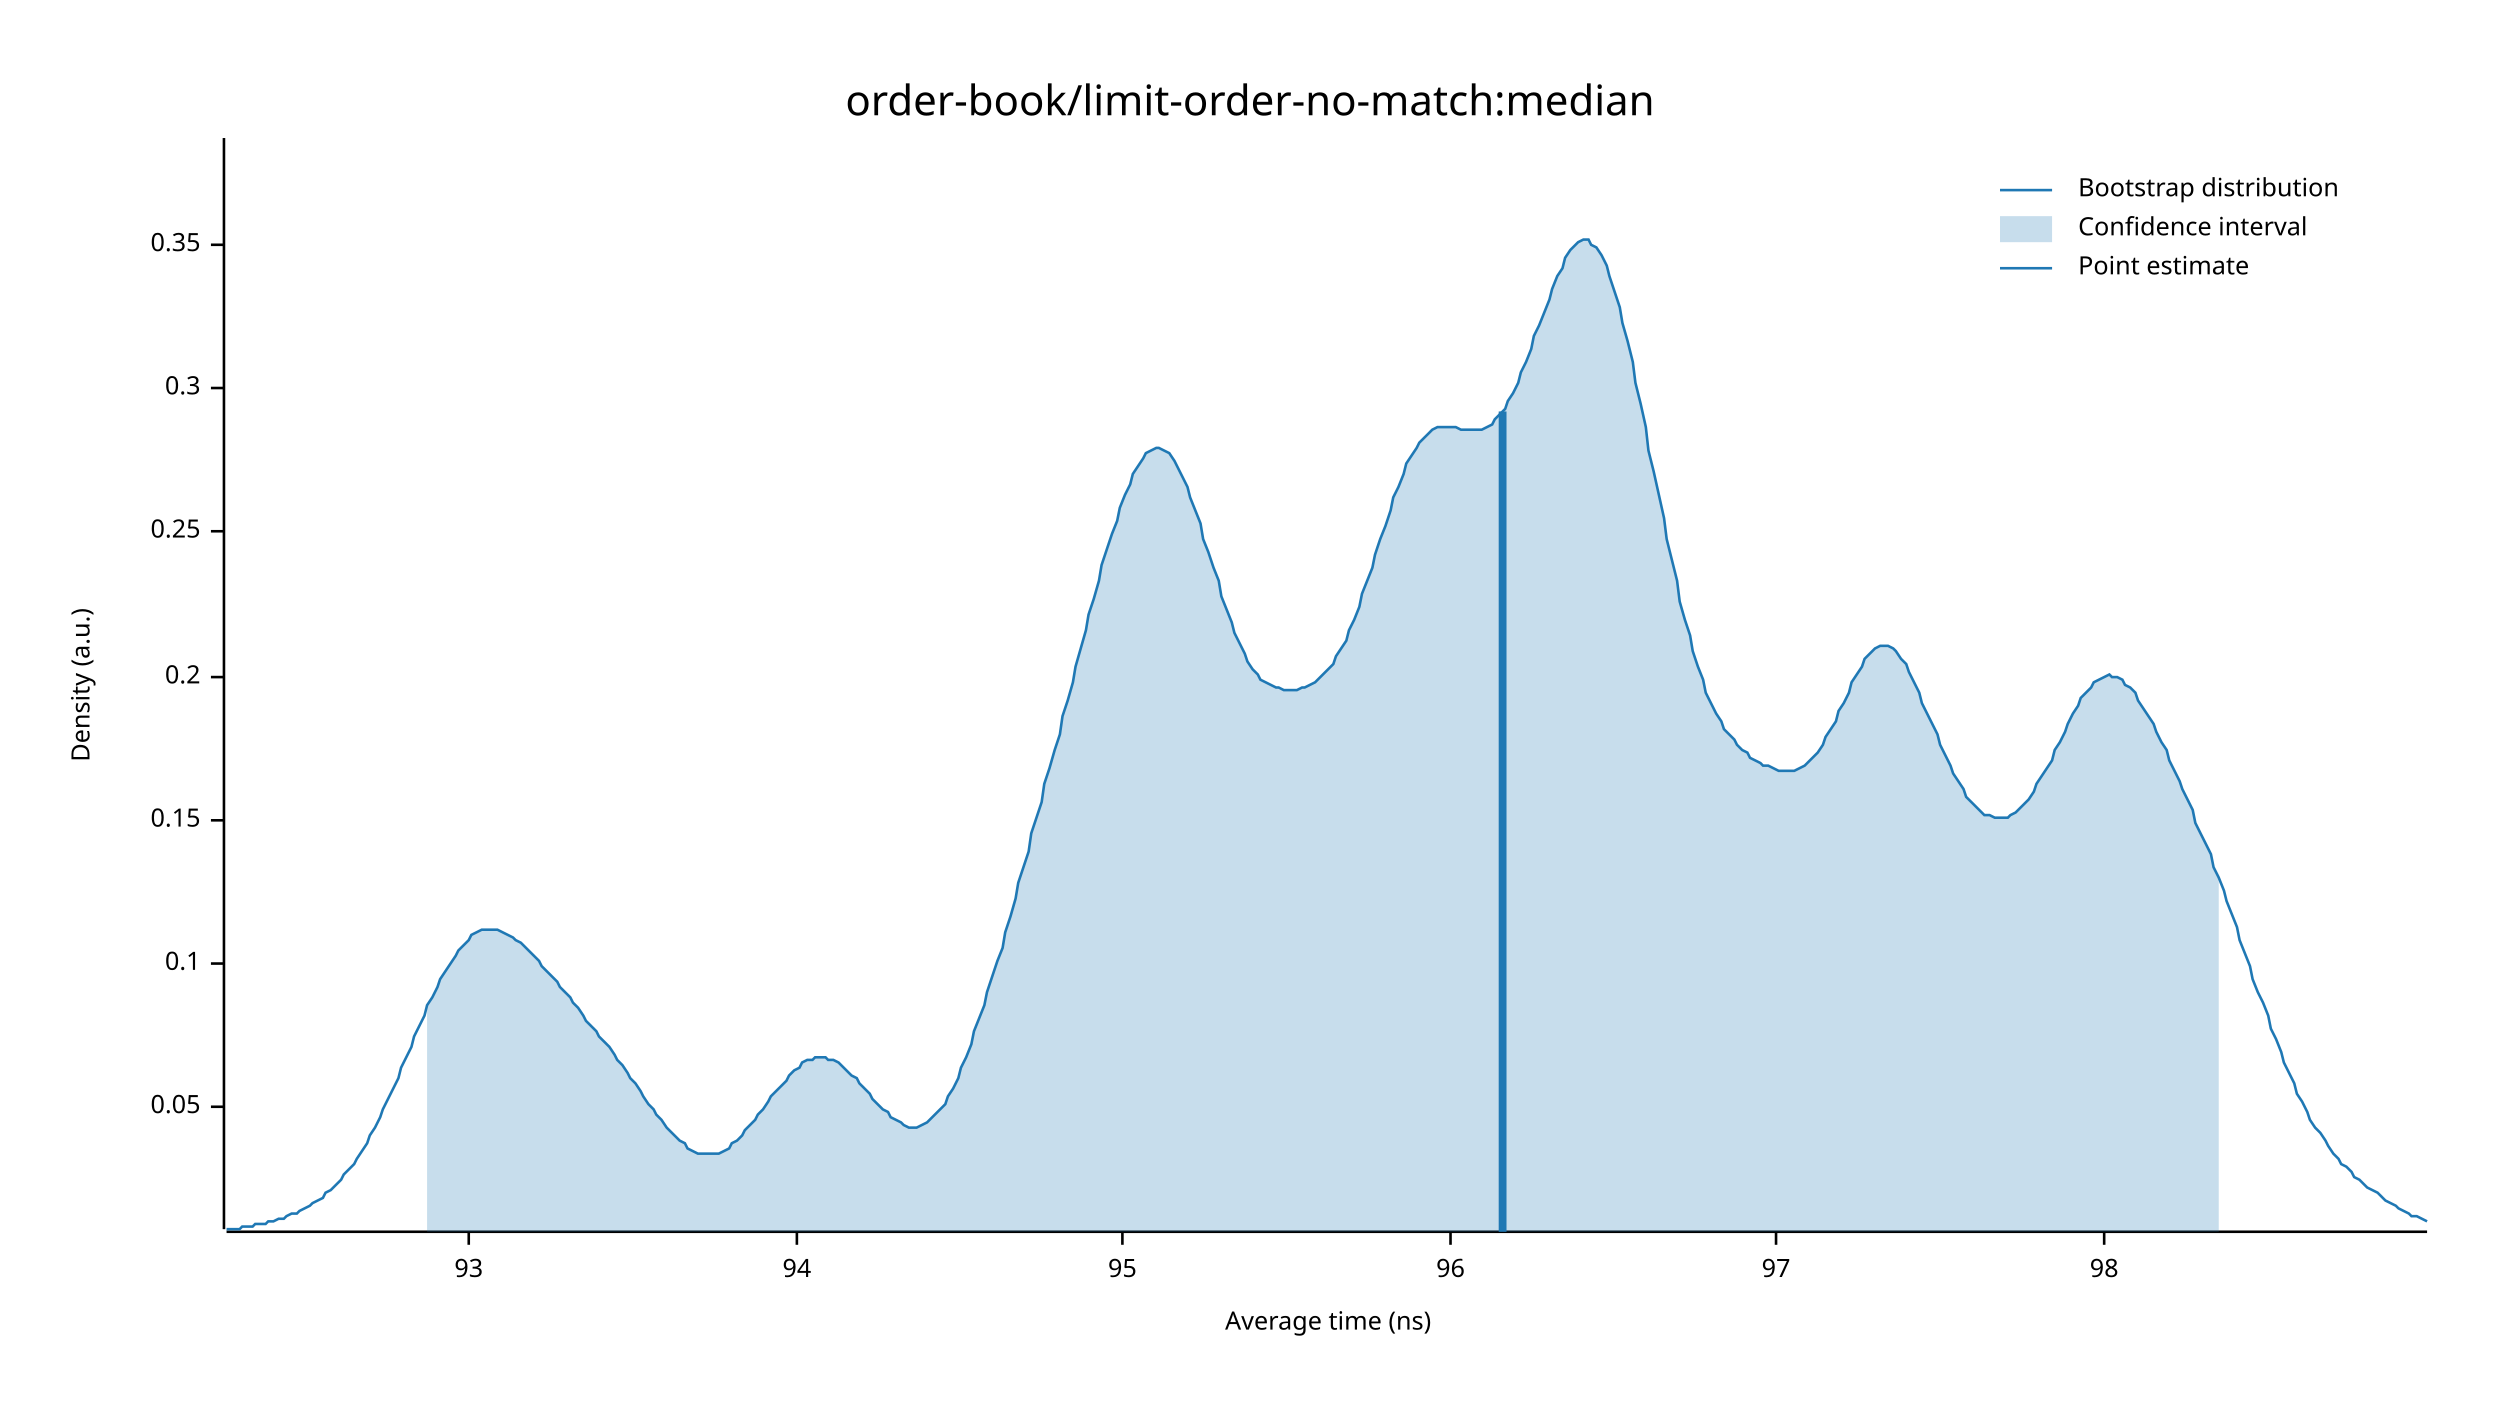
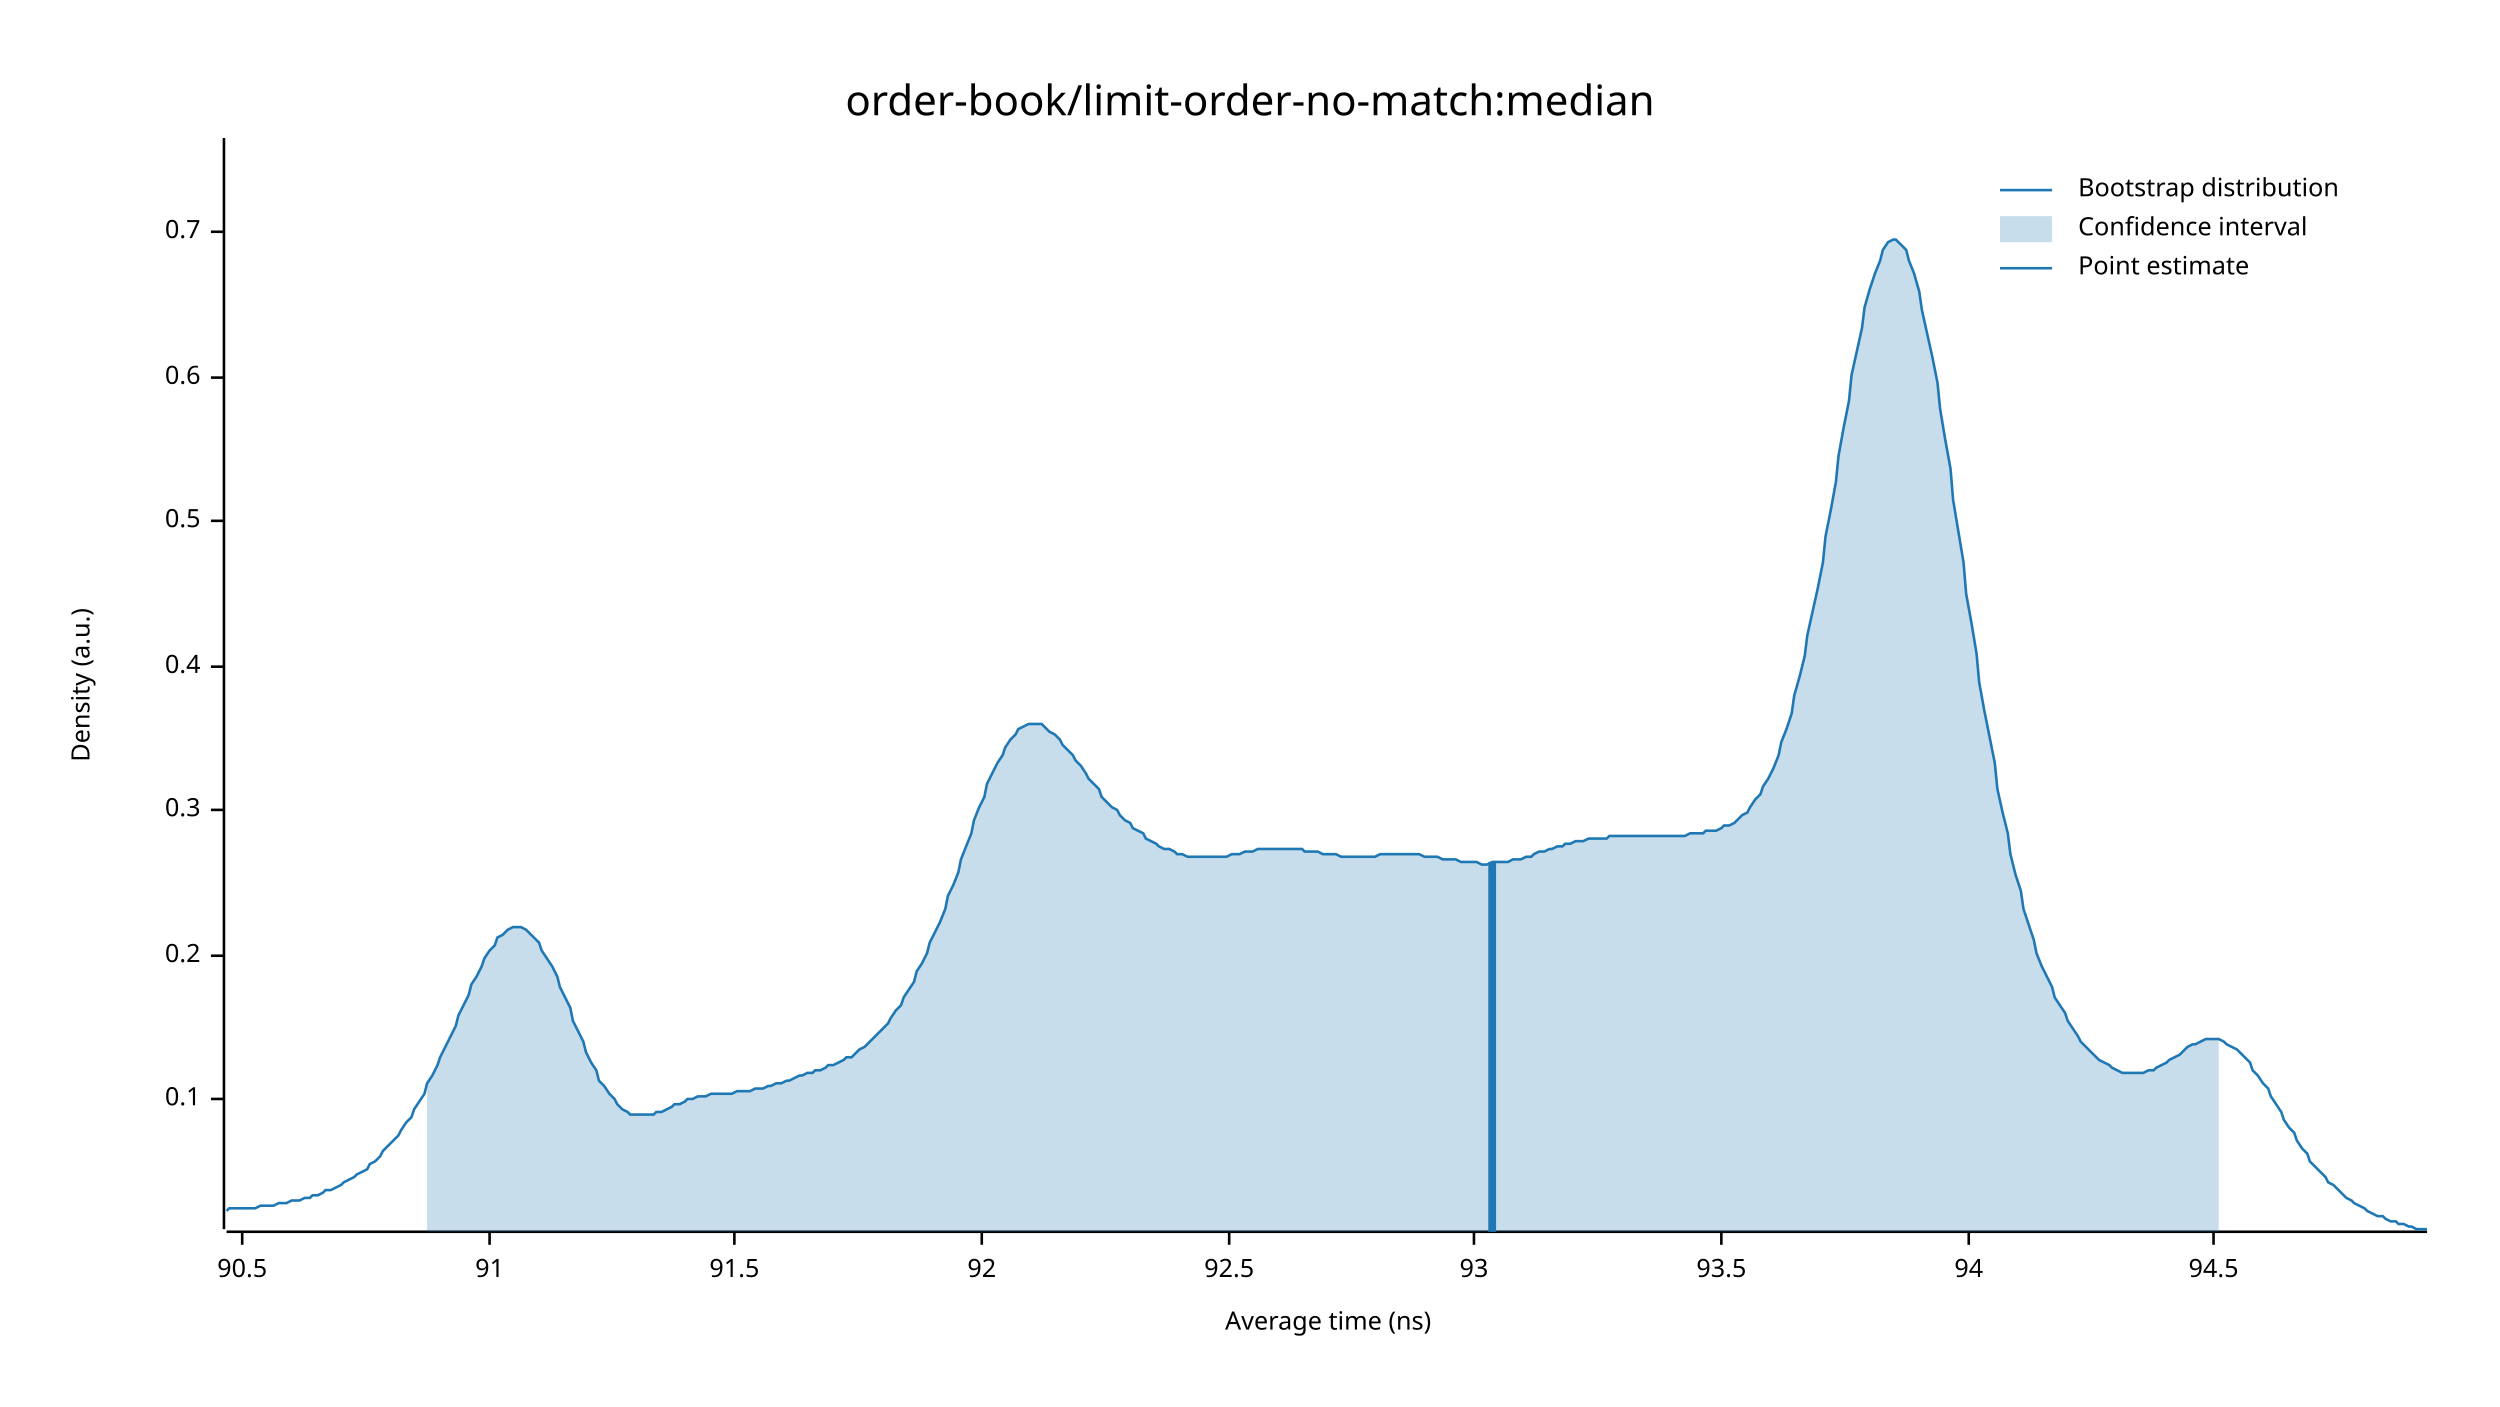
<svg xmlns="http://www.w3.org/2000/svg" width="960" height="540" viewBox="0 0 960 540">
  <text x="480" y="32" dy="0.76em" text-anchor="middle" font-family="sans-serif" font-size="16.129" opacity="1" fill="#000000">
order-book/limit-order-no-match:median
</text>
  <text x="27" y="263" dy="0.76em" text-anchor="middle" font-family="sans-serif" font-size="9.677" opacity="1" fill="#000000" transform="rotate(270, 27, 263)">
Density (a.u.)
</text>
  <text x="510" y="513" dy="-0.5ex" text-anchor="middle" font-family="sans-serif" font-size="9.677" opacity="1" fill="#000000">
Average time (ns)
</text>
  <polyline fill="none" opacity="1" stroke="#000000" stroke-width="1" points="86,53 86,472 " />
-   <text x="77" y="425" dy="0.5ex" text-anchor="end" font-family="sans-serif" font-size="9.677" opacity="1" fill="#000000">
- 0.05
- </text>
-   <polyline fill="none" opacity="1" stroke="#000000" stroke-width="1" points="81,425 86,425 " />
-   <text x="77" y="370" dy="0.5ex" text-anchor="end" font-family="sans-serif" font-size="9.677" opacity="1" fill="#000000">
+   <text x="77" y="422" dy="0.5ex" text-anchor="end" font-family="sans-serif" font-size="9.677" opacity="1" fill="#000000">
0.1
</text>
-   <polyline fill="none" opacity="1" stroke="#000000" stroke-width="1" points="81,370 86,370 " />
-   <text x="77" y="315" dy="0.5ex" text-anchor="end" font-family="sans-serif" font-size="9.677" opacity="1" fill="#000000">
- 0.15
- </text>
-   <polyline fill="none" opacity="1" stroke="#000000" stroke-width="1" points="81,315 86,315 " />
-   <text x="77" y="260" dy="0.5ex" text-anchor="end" font-family="sans-serif" font-size="9.677" opacity="1" fill="#000000">
+   <polyline fill="none" opacity="1" stroke="#000000" stroke-width="1" points="81,422 86,422 " />
+   <text x="77" y="367" dy="0.5ex" text-anchor="end" font-family="sans-serif" font-size="9.677" opacity="1" fill="#000000">
0.2
</text>
-   <polyline fill="none" opacity="1" stroke="#000000" stroke-width="1" points="81,260 86,260 " />
-   <text x="77" y="204" dy="0.5ex" text-anchor="end" font-family="sans-serif" font-size="9.677" opacity="1" fill="#000000">
- 0.25
- </text>
-   <polyline fill="none" opacity="1" stroke="#000000" stroke-width="1" points="81,204 86,204 " />
-   <text x="77" y="149" dy="0.5ex" text-anchor="end" font-family="sans-serif" font-size="9.677" opacity="1" fill="#000000">
+   <polyline fill="none" opacity="1" stroke="#000000" stroke-width="1" points="81,367 86,367 " />
+   <text x="77" y="311" dy="0.5ex" text-anchor="end" font-family="sans-serif" font-size="9.677" opacity="1" fill="#000000">
0.3
</text>
-   <polyline fill="none" opacity="1" stroke="#000000" stroke-width="1" points="81,149 86,149 " />
-   <text x="77" y="94" dy="0.5ex" text-anchor="end" font-family="sans-serif" font-size="9.677" opacity="1" fill="#000000">
- 0.35
+   <polyline fill="none" opacity="1" stroke="#000000" stroke-width="1" points="81,311 86,311 " />
+   <text x="77" y="256" dy="0.5ex" text-anchor="end" font-family="sans-serif" font-size="9.677" opacity="1" fill="#000000">
+ 0.4
</text>
-   <polyline fill="none" opacity="1" stroke="#000000" stroke-width="1" points="81,94 86,94 " />
+   <polyline fill="none" opacity="1" stroke="#000000" stroke-width="1" points="81,256 86,256 " />
+   <text x="77" y="200" dy="0.5ex" text-anchor="end" font-family="sans-serif" font-size="9.677" opacity="1" fill="#000000">
+ 0.5
+ </text>
+   <polyline fill="none" opacity="1" stroke="#000000" stroke-width="1" points="81,200 86,200 " />
+   <text x="77" y="145" dy="0.5ex" text-anchor="end" font-family="sans-serif" font-size="9.677" opacity="1" fill="#000000">
+ 0.6
+ </text>
+   <polyline fill="none" opacity="1" stroke="#000000" stroke-width="1" points="81,145 86,145 " />
+   <text x="77" y="89" dy="0.5ex" text-anchor="end" font-family="sans-serif" font-size="9.677" opacity="1" fill="#000000">
+ 0.7
+ </text>
+   <polyline fill="none" opacity="1" stroke="#000000" stroke-width="1" points="81,89 86,89 " />
  <polyline fill="none" opacity="1" stroke="#000000" stroke-width="1" points="87,473 932,473 " />
-   <text x="180" y="483" dy="0.76em" text-anchor="middle" font-family="sans-serif" font-size="9.677" opacity="1" fill="#000000">
+   <text x="93" y="483" dy="0.76em" text-anchor="middle" font-family="sans-serif" font-size="9.677" opacity="1" fill="#000000">
+ 90.5
+ </text>
+   <polyline fill="none" opacity="1" stroke="#000000" stroke-width="1" points="93,473 93,478 " />
+   <text x="188" y="483" dy="0.76em" text-anchor="middle" font-family="sans-serif" font-size="9.677" opacity="1" fill="#000000">
+ 91
+ </text>
+   <polyline fill="none" opacity="1" stroke="#000000" stroke-width="1" points="188,473 188,478 " />
+   <text x="282" y="483" dy="0.76em" text-anchor="middle" font-family="sans-serif" font-size="9.677" opacity="1" fill="#000000">
+ 91.5
+ </text>
+   <polyline fill="none" opacity="1" stroke="#000000" stroke-width="1" points="282,473 282,478 " />
+   <text x="377" y="483" dy="0.76em" text-anchor="middle" font-family="sans-serif" font-size="9.677" opacity="1" fill="#000000">
+ 92
+ </text>
+   <polyline fill="none" opacity="1" stroke="#000000" stroke-width="1" points="377,473 377,478 " />
+   <text x="472" y="483" dy="0.76em" text-anchor="middle" font-family="sans-serif" font-size="9.677" opacity="1" fill="#000000">
+ 92.5
+ </text>
+   <polyline fill="none" opacity="1" stroke="#000000" stroke-width="1" points="472,473 472,478 " />
+   <text x="566" y="483" dy="0.76em" text-anchor="middle" font-family="sans-serif" font-size="9.677" opacity="1" fill="#000000">
93
</text>
-   <polyline fill="none" opacity="1" stroke="#000000" stroke-width="1" points="180,473 180,478 " />
-   <text x="306" y="483" dy="0.76em" text-anchor="middle" font-family="sans-serif" font-size="9.677" opacity="1" fill="#000000">
+   <polyline fill="none" opacity="1" stroke="#000000" stroke-width="1" points="566,473 566,478 " />
+   <text x="661" y="483" dy="0.76em" text-anchor="middle" font-family="sans-serif" font-size="9.677" opacity="1" fill="#000000">
+ 93.5
+ </text>
+   <polyline fill="none" opacity="1" stroke="#000000" stroke-width="1" points="661,473 661,478 " />
+   <text x="756" y="483" dy="0.76em" text-anchor="middle" font-family="sans-serif" font-size="9.677" opacity="1" fill="#000000">
94
</text>
-   <polyline fill="none" opacity="1" stroke="#000000" stroke-width="1" points="306,473 306,478 " />
-   <text x="431" y="483" dy="0.76em" text-anchor="middle" font-family="sans-serif" font-size="9.677" opacity="1" fill="#000000">
- 95
+   <polyline fill="none" opacity="1" stroke="#000000" stroke-width="1" points="756,473 756,478 " />
+   <text x="850" y="483" dy="0.76em" text-anchor="middle" font-family="sans-serif" font-size="9.677" opacity="1" fill="#000000">
+ 94.5
</text>
-   <polyline fill="none" opacity="1" stroke="#000000" stroke-width="1" points="431,473 431,478 " />
-   <text x="557" y="483" dy="0.76em" text-anchor="middle" font-family="sans-serif" font-size="9.677" opacity="1" fill="#000000">
- 96
- </text>
-   <polyline fill="none" opacity="1" stroke="#000000" stroke-width="1" points="557,473 557,478 " />
-   <text x="682" y="483" dy="0.76em" text-anchor="middle" font-family="sans-serif" font-size="9.677" opacity="1" fill="#000000">
- 97
- </text>
-   <polyline fill="none" opacity="1" stroke="#000000" stroke-width="1" points="682,473 682,478 " />
-   <text x="808" y="483" dy="0.76em" text-anchor="middle" font-family="sans-serif" font-size="9.677" opacity="1" fill="#000000">
- 98
- </text>
-   <polyline fill="none" opacity="1" stroke="#000000" stroke-width="1" points="808,473 808,478 " />
-   <polyline fill="none" opacity="1" stroke="#1F78B4" stroke-width="1" points="87,472 88,472 90,472 92,472 93,471 95,471 97,471 98,470 100,470 102,470 103,469 105,469 107,468 109,468 110,467 112,466 114,466 115,465 117,464 119,463 120,462 122,461 124,460 125,458 127,457 129,455 131,453 132,451 134,449 136,447 137,445 139,442 141,439 142,436 144,433 146,429 147,426 149,422 151,418 153,414 154,410 156,406 158,402 159,398 161,394 163,390 164,386 166,383 168,379 169,376 171,373 173,370 175,367 176,365 178,363 180,361 181,359 183,358 185,357 186,357 188,357 190,357 191,357 193,358 195,359 197,360 198,361 200,362 202,364 203,365 205,367 207,369 208,371 210,373 212,375 214,377 215,379 217,381 219,383 220,385 222,387 224,390 225,392 227,394 229,396 230,398 232,400 234,402 236,405 237,407 239,409 241,412 242,414 244,416 246,419 247,421 249,424 251,426 252,428 254,430 256,433 258,435 259,436 261,438 263,439 264,441 266,442 268,443 269,443 271,443 273,443 274,443 276,443 278,442 280,441 281,439 283,438 285,436 286,434 288,432 290,430 291,428 293,426 295,423 296,421 298,419 300,417 302,415 303,413 305,411 307,410 308,408 310,407 312,407 313,406 315,406 317,406 318,407 320,407 322,408 324,410 325,411 327,413 329,414 330,416 332,418 334,420 335,422 337,424 339,426 341,427 342,429 344,430 346,431 347,432 349,433 351,433 352,433 354,432 356,431 357,430 359,428 361,426 363,424 364,421 366,418 368,414 369,410 371,406 373,401 374,396 376,391 378,386 379,381 381,375 383,369 385,364 386,358 388,352 390,345 391,339 393,333 395,327 396,320 398,314 400,308 401,301 403,295 405,288 407,282 408,275 410,269 412,262 413,256 415,249 417,242 418,236 420,230 422,223 423,217 425,211 427,205 429,200 430,195 432,190 434,186 435,182 437,179 439,176 440,174 442,173 444,172 445,172 447,173 449,174 451,177 452,179 454,183 456,187 457,191 459,196 461,201 462,207 464,212 466,218 468,223 469,229 471,234 473,239 474,243 476,247 478,251 479,254 481,257 483,259 484,261 486,262 488,263 490,264 491,264 493,265 495,265 496,265 498,265 500,264 501,264 503,263 505,262 506,261 508,259 510,257 512,255 513,252 515,249 517,246 518,242 520,238 522,233 523,228 525,223 527,218 528,213 530,207 532,202 534,196 535,191 537,187 539,182 540,178 542,175 544,172 545,170 547,168 549,166 550,165 552,164 554,164 556,164 557,164 559,164 561,165 562,165 564,165 566,165 567,165 569,165 571,164 573,163 574,161 576,159 578,157 579,154 581,151 583,147 584,143 586,139 588,134 589,129 591,125 593,120 595,115 596,111 598,106 600,103 601,99 603,96 605,94 606,93 608,92 610,92 611,94 613,95 615,98 617,102 618,106 620,112 622,118 623,124 625,131 627,139 628,147 630,155 632,164 633,173 635,181 637,190 639,199 640,207 642,215 644,223 645,231 647,238 649,244 650,250 652,256 654,261 655,266 657,270 659,274 661,277 662,280 664,282 666,284 667,286 669,288 671,289 672,291 674,292 676,293 677,294 679,294 681,295 683,296 684,296 686,296 688,296 689,296 691,295 693,294 694,293 696,291 698,289 700,286 701,283 703,280 705,277 706,273 708,270 710,266 711,262 713,259 715,256 716,253 718,251 720,249 722,248 723,248 725,248 727,249 728,250 730,253 732,255 733,258 735,262 737,266 738,270 740,274 742,278 744,282 745,286 747,290 749,294 750,297 752,300 754,303 755,306 757,308 759,310 760,311 762,313 764,313 766,314 767,314 769,314 771,314 772,313 774,312 776,310 777,309 779,307 781,304 782,301 784,298 786,295 788,292 789,288 791,285 793,281 794,278 796,274 798,271 799,268 801,266 803,264 804,262 806,261 808,260 810,259 811,260 813,260 815,261 816,263 818,264 820,266 821,269 823,272 825,275 827,278 828,281 830,285 832,288 833,292 835,296 837,300 838,303 840,307 842,311 843,316 845,320 847,324 849,328 850,333 852,337 854,342 855,346 857,351 859,356 860,361 862,366 864,371 865,376 867,381 869,385 871,390 872,395 874,399 876,404 877,408 879,412 881,416 882,420 884,423 886,427 887,430 889,433 891,435 893,438 894,440 896,443 898,445 899,447 901,448 903,450 904,452 906,453 908,455 909,456 911,457 913,458 915,460 916,461 918,462 920,463 921,464 923,465 925,466 926,467 928,467 930,468 932,469 " />
-   <polygon opacity="0.25" fill="#1F78B4" points="164,386 166,383 168,379 169,376 171,373 173,370 175,367 176,365 178,363 180,361 181,359 183,358 185,357 186,357 188,357 190,357 191,357 193,358 195,359 197,360 198,361 200,362 202,364 203,365 205,367 207,369 208,371 210,373 212,375 214,377 215,379 217,381 219,383 220,385 222,387 224,390 225,392 227,394 229,396 230,398 232,400 234,402 236,405 237,407 239,409 241,412 242,414 244,416 246,419 247,421 249,424 251,426 252,428 254,430 256,433 258,435 259,436 261,438 263,439 264,441 266,442 268,443 269,443 271,443 273,443 274,443 276,443 278,442 280,441 281,439 283,438 285,436 286,434 288,432 290,430 291,428 293,426 295,423 296,421 298,419 300,417 302,415 303,413 305,411 307,410 308,408 310,407 312,407 313,406 315,406 317,406 318,407 320,407 322,408 324,410 325,411 327,413 329,414 330,416 332,418 334,420 335,422 337,424 339,426 341,427 342,429 344,430 346,431 347,432 349,433 351,433 352,433 354,432 356,431 357,430 359,428 361,426 363,424 364,421 366,418 368,414 369,410 371,406 373,401 374,396 376,391 378,386 379,381 381,375 383,369 385,364 386,358 388,352 390,345 391,339 393,333 395,327 396,320 398,314 400,308 401,301 403,295 405,288 407,282 408,275 410,269 412,262 413,256 415,249 417,242 418,236 420,230 422,223 423,217 425,211 427,205 429,200 430,195 432,190 434,186 435,182 437,179 439,176 440,174 442,173 444,172 445,172 447,173 449,174 451,177 452,179 454,183 456,187 457,191 459,196 461,201 462,207 464,212 466,218 468,223 469,229 471,234 473,239 474,243 476,247 478,251 479,254 481,257 483,259 484,261 486,262 488,263 490,264 491,264 493,265 495,265 496,265 498,265 500,264 501,264 503,263 505,262 506,261 508,259 510,257 512,255 513,252 515,249 517,246 518,242 520,238 522,233 523,228 525,223 527,218 528,213 530,207 532,202 534,196 535,191 537,187 539,182 540,178 542,175 544,172 545,170 547,168 549,166 550,165 552,164 554,164 556,164 557,164 559,164 561,165 562,165 564,165 566,165 567,165 569,165 571,164 573,163 574,161 576,159 578,157 579,154 581,151 583,147 584,143 586,139 588,134 589,129 591,125 593,120 595,115 596,111 598,106 600,103 601,99 603,96 605,94 606,93 608,92 610,92 611,94 613,95 615,98 617,102 618,106 620,112 622,118 623,124 625,131 627,139 628,147 630,155 632,164 633,173 635,181 637,190 639,199 640,207 642,215 644,223 645,231 647,238 649,244 650,250 652,256 654,261 655,266 657,270 659,274 661,277 662,280 664,282 666,284 667,286 669,288 671,289 672,291 674,292 676,293 677,294 679,294 681,295 683,296 684,296 686,296 688,296 689,296 691,295 693,294 694,293 696,291 698,289 700,286 701,283 703,280 705,277 706,273 708,270 710,266 711,262 713,259 715,256 716,253 718,251 720,249 722,248 723,248 725,248 727,249 728,250 730,253 732,255 733,258 735,262 737,266 738,270 740,274 742,278 744,282 745,286 747,290 749,294 750,297 752,300 754,303 755,306 757,308 759,310 760,311 762,313 764,313 766,314 767,314 769,314 771,314 772,313 774,312 776,310 777,309 779,307 781,304 782,301 784,298 786,295 788,292 789,288 791,285 793,281 794,278 796,274 798,271 799,268 801,266 803,264 804,262 806,261 808,260 810,259 811,260 813,260 815,261 816,263 818,264 820,266 821,269 823,272 825,275 827,278 828,281 830,285 832,288 833,292 835,296 837,300 838,303 840,307 842,311 843,316 845,320 847,324 849,328 850,333 852,337 852,473 164,473 " />
-   <polyline fill="none" opacity="1" stroke="#1F78B4" stroke-width="3" points="577,473 577,158 " />
+   <polyline fill="none" opacity="1" stroke="#000000" stroke-width="1" points="850,473 850,478 " />
+   <polyline fill="none" opacity="1" stroke="#1F78B4" stroke-width="1" points="87,465 88,464 90,464 92,464 93,464 95,464 97,464 98,464 100,463 102,463 103,463 105,463 107,462 109,462 110,462 112,461 114,461 115,461 117,460 119,460 120,459 122,459 124,458 125,457 127,457 129,456 131,455 132,454 134,453 136,452 137,451 139,450 141,449 142,447 144,446 146,444 147,442 149,440 151,438 153,436 154,434 156,431 158,429 159,426 161,423 163,420 164,416 166,413 168,409 169,406 171,402 173,398 175,394 176,390 178,386 180,382 181,378 183,375 185,371 186,368 188,365 190,363 191,360 193,359 195,357 197,356 198,356 200,356 202,357 203,358 205,360 207,362 208,365 210,368 212,371 214,375 215,379 217,383 219,387 220,392 222,396 224,400 225,404 227,408 229,411 230,415 232,417 234,420 236,422 237,424 239,426 241,427 242,428 244,428 246,428 247,428 249,428 251,428 252,427 254,427 256,426 258,425 259,424 261,424 263,423 264,422 266,422 268,421 269,421 271,421 273,420 274,420 276,420 278,420 280,420 281,420 283,419 285,419 286,419 288,419 290,418 291,418 293,418 295,417 296,417 298,416 300,416 302,415 303,415 305,414 307,413 308,413 310,412 312,412 313,411 315,411 317,410 318,409 320,409 322,408 324,407 325,406 327,406 329,404 330,403 332,402 334,400 335,399 337,397 339,395 341,393 342,391 344,388 346,386 347,383 349,380 351,377 352,373 354,370 356,366 357,362 359,358 361,354 363,349 364,344 366,340 368,335 369,330 371,325 373,320 374,315 376,310 378,306 379,301 381,297 383,293 385,290 386,287 388,284 390,282 391,280 393,279 395,278 396,278 398,278 400,278 401,279 403,281 405,282 407,284 408,286 410,288 412,290 413,292 415,294 417,297 418,299 420,301 422,303 423,306 425,308 427,310 429,311 430,313 432,315 434,316 435,318 437,319 439,320 440,322 442,323 444,324 445,325 447,326 449,326 451,327 452,328 454,328 456,329 457,329 459,329 461,329 462,329 464,329 466,329 468,329 469,329 471,329 473,328 474,328 476,328 478,327 479,327 481,327 483,326 484,326 486,326 488,326 490,326 491,326 493,326 495,326 496,326 498,326 500,326 501,327 503,327 505,327 506,327 508,328 510,328 512,328 513,328 515,329 517,329 518,329 520,329 522,329 523,329 525,329 527,329 528,329 530,328 532,328 534,328 535,328 537,328 539,328 540,328 542,328 544,328 545,328 547,329 549,329 550,329 552,329 554,330 556,330 557,330 559,330 561,331 562,331 564,331 566,331 567,331 569,332 571,332 573,331 574,331 576,331 578,331 579,331 581,330 583,330 584,330 586,329 588,329 589,328 591,327 593,327 595,326 596,326 598,325 600,325 601,324 603,324 605,323 606,323 608,323 610,322 611,322 613,322 615,322 617,322 618,321 620,321 622,321 623,321 625,321 627,321 628,321 630,321 632,321 633,321 635,321 637,321 639,321 640,321 642,321 644,321 645,321 647,321 649,320 650,320 652,320 654,320 655,319 657,319 659,319 661,318 662,317 664,317 666,316 667,315 669,313 671,312 672,310 674,307 676,305 677,302 679,299 681,295 683,290 684,285 686,280 688,274 689,267 691,260 693,252 694,244 696,235 698,226 700,216 701,206 703,196 705,185 706,175 708,164 710,154 711,144 713,135 715,126 716,118 718,111 720,105 722,100 723,96 725,93 727,92 728,92 730,94 732,96 733,100 735,105 737,112 738,119 740,128 742,137 744,147 745,157 747,169 749,180 750,192 752,204 754,216 755,228 757,239 759,251 760,262 762,273 764,283 766,293 767,303 769,312 771,320 772,328 774,336 776,342 777,349 779,355 781,361 782,366 784,371 786,375 788,379 789,383 791,386 793,389 794,392 796,395 798,398 799,400 801,402 803,404 804,405 806,407 808,408 810,409 811,410 813,411 815,412 816,412 818,412 820,412 821,412 823,412 825,411 827,411 828,410 830,409 832,408 833,407 835,406 837,405 838,404 840,402 842,401 843,401 845,400 847,399 849,399 850,399 852,399 854,400 855,401 857,402 859,403 860,404 862,406 864,408 865,411 867,413 869,416 871,418 872,421 874,424 876,427 877,430 879,433 881,435 882,438 884,441 886,443 887,446 889,448 891,450 893,452 894,454 896,455 898,457 899,458 901,460 903,461 904,462 906,463 908,464 909,465 911,466 913,467 915,467 916,468 918,469 920,469 921,470 923,470 925,471 926,471 928,472 930,472 932,472 " />
+   <polygon opacity="0.25" fill="#1F78B4" points="164,416 166,413 168,409 169,406 171,402 173,398 175,394 176,390 178,386 180,382 181,378 183,375 185,371 186,368 188,365 190,363 191,360 193,359 195,357 197,356 198,356 200,356 202,357 203,358 205,360 207,362 208,365 210,368 212,371 214,375 215,379 217,383 219,387 220,392 222,396 224,400 225,404 227,408 229,411 230,415 232,417 234,420 236,422 237,424 239,426 241,427 242,428 244,428 246,428 247,428 249,428 251,428 252,427 254,427 256,426 258,425 259,424 261,424 263,423 264,422 266,422 268,421 269,421 271,421 273,420 274,420 276,420 278,420 280,420 281,420 283,419 285,419 286,419 288,419 290,418 291,418 293,418 295,417 296,417 298,416 300,416 302,415 303,415 305,414 307,413 308,413 310,412 312,412 313,411 315,411 317,410 318,409 320,409 322,408 324,407 325,406 327,406 329,404 330,403 332,402 334,400 335,399 337,397 339,395 341,393 342,391 344,388 346,386 347,383 349,380 351,377 352,373 354,370 356,366 357,362 359,358 361,354 363,349 364,344 366,340 368,335 369,330 371,325 373,320 374,315 376,310 378,306 379,301 381,297 383,293 385,290 386,287 388,284 390,282 391,280 393,279 395,278 396,278 398,278 400,278 401,279 403,281 405,282 407,284 408,286 410,288 412,290 413,292 415,294 417,297 418,299 420,301 422,303 423,306 425,308 427,310 429,311 430,313 432,315 434,316 435,318 437,319 439,320 440,322 442,323 444,324 445,325 447,326 449,326 451,327 452,328 454,328 456,329 457,329 459,329 461,329 462,329 464,329 466,329 468,329 469,329 471,329 473,328 474,328 476,328 478,327 479,327 481,327 483,326 484,326 486,326 488,326 490,326 491,326 493,326 495,326 496,326 498,326 500,326 501,327 503,327 505,327 506,327 508,328 510,328 512,328 513,328 515,329 517,329 518,329 520,329 522,329 523,329 525,329 527,329 528,329 530,328 532,328 534,328 535,328 537,328 539,328 540,328 542,328 544,328 545,328 547,329 549,329 550,329 552,329 554,330 556,330 557,330 559,330 561,331 562,331 564,331 566,331 567,331 569,332 571,332 573,331 574,331 576,331 578,331 579,331 581,330 583,330 584,330 586,329 588,329 589,328 591,327 593,327 595,326 596,326 598,325 600,325 601,324 603,324 605,323 606,323 608,323 610,322 611,322 613,322 615,322 617,322 618,321 620,321 622,321 623,321 625,321 627,321 628,321 630,321 632,321 633,321 635,321 637,321 639,321 640,321 642,321 644,321 645,321 647,321 649,320 650,320 652,320 654,320 655,319 657,319 659,319 661,318 662,317 664,317 666,316 667,315 669,313 671,312 672,310 674,307 676,305 677,302 679,299 681,295 683,290 684,285 686,280 688,274 689,267 691,260 693,252 694,244 696,235 698,226 700,216 701,206 703,196 705,185 706,175 708,164 710,154 711,144 713,135 715,126 716,118 718,111 720,105 722,100 723,96 725,93 727,92 728,92 730,94 732,96 733,100 735,105 737,112 738,119 740,128 742,137 744,147 745,157 747,169 749,180 750,192 752,204 754,216 755,228 757,239 759,251 760,262 762,273 764,283 766,293 767,303 769,312 771,320 772,328 774,336 776,342 777,349 779,355 781,361 782,366 784,371 786,375 788,379 789,383 791,386 793,389 794,392 796,395 798,398 799,400 801,402 803,404 804,405 806,407 808,408 810,409 811,410 813,411 815,412 816,412 818,412 820,412 821,412 823,412 825,411 827,411 828,410 830,409 832,408 833,407 835,406 837,405 838,404 840,402 842,401 843,401 845,400 847,399 849,399 850,399 852,399 852,473 164,473 " />
+   <polyline fill="none" opacity="1" stroke="#1F78B4" stroke-width="3" points="573,473 573,331 " />
  <text x="798" y="68" dy="0.76em" text-anchor="start" font-family="sans-serif" font-size="9.677" opacity="1" fill="#000000">
Bootstrap distribution
</text>
  <text x="798" y="83" dy="0.76em" text-anchor="start" font-family="sans-serif" font-size="9.677" opacity="1" fill="#000000">
Confidence interval
</text>
  <text x="798" y="98" dy="0.76em" text-anchor="start" font-family="sans-serif" font-size="9.677" opacity="1" fill="#000000">
Point estimate
</text>
  <polyline fill="none" opacity="1" stroke="#1F78B4" stroke-width="1" points="768,73 788,73 " />
  <rect x="768" y="83" width="20" height="10" opacity="0.25" fill="#1F78B4" stroke="none" />
  <polyline fill="none" opacity="1" stroke="#1F78B4" stroke-width="1" points="768,103 788,103 " />
</svg>
